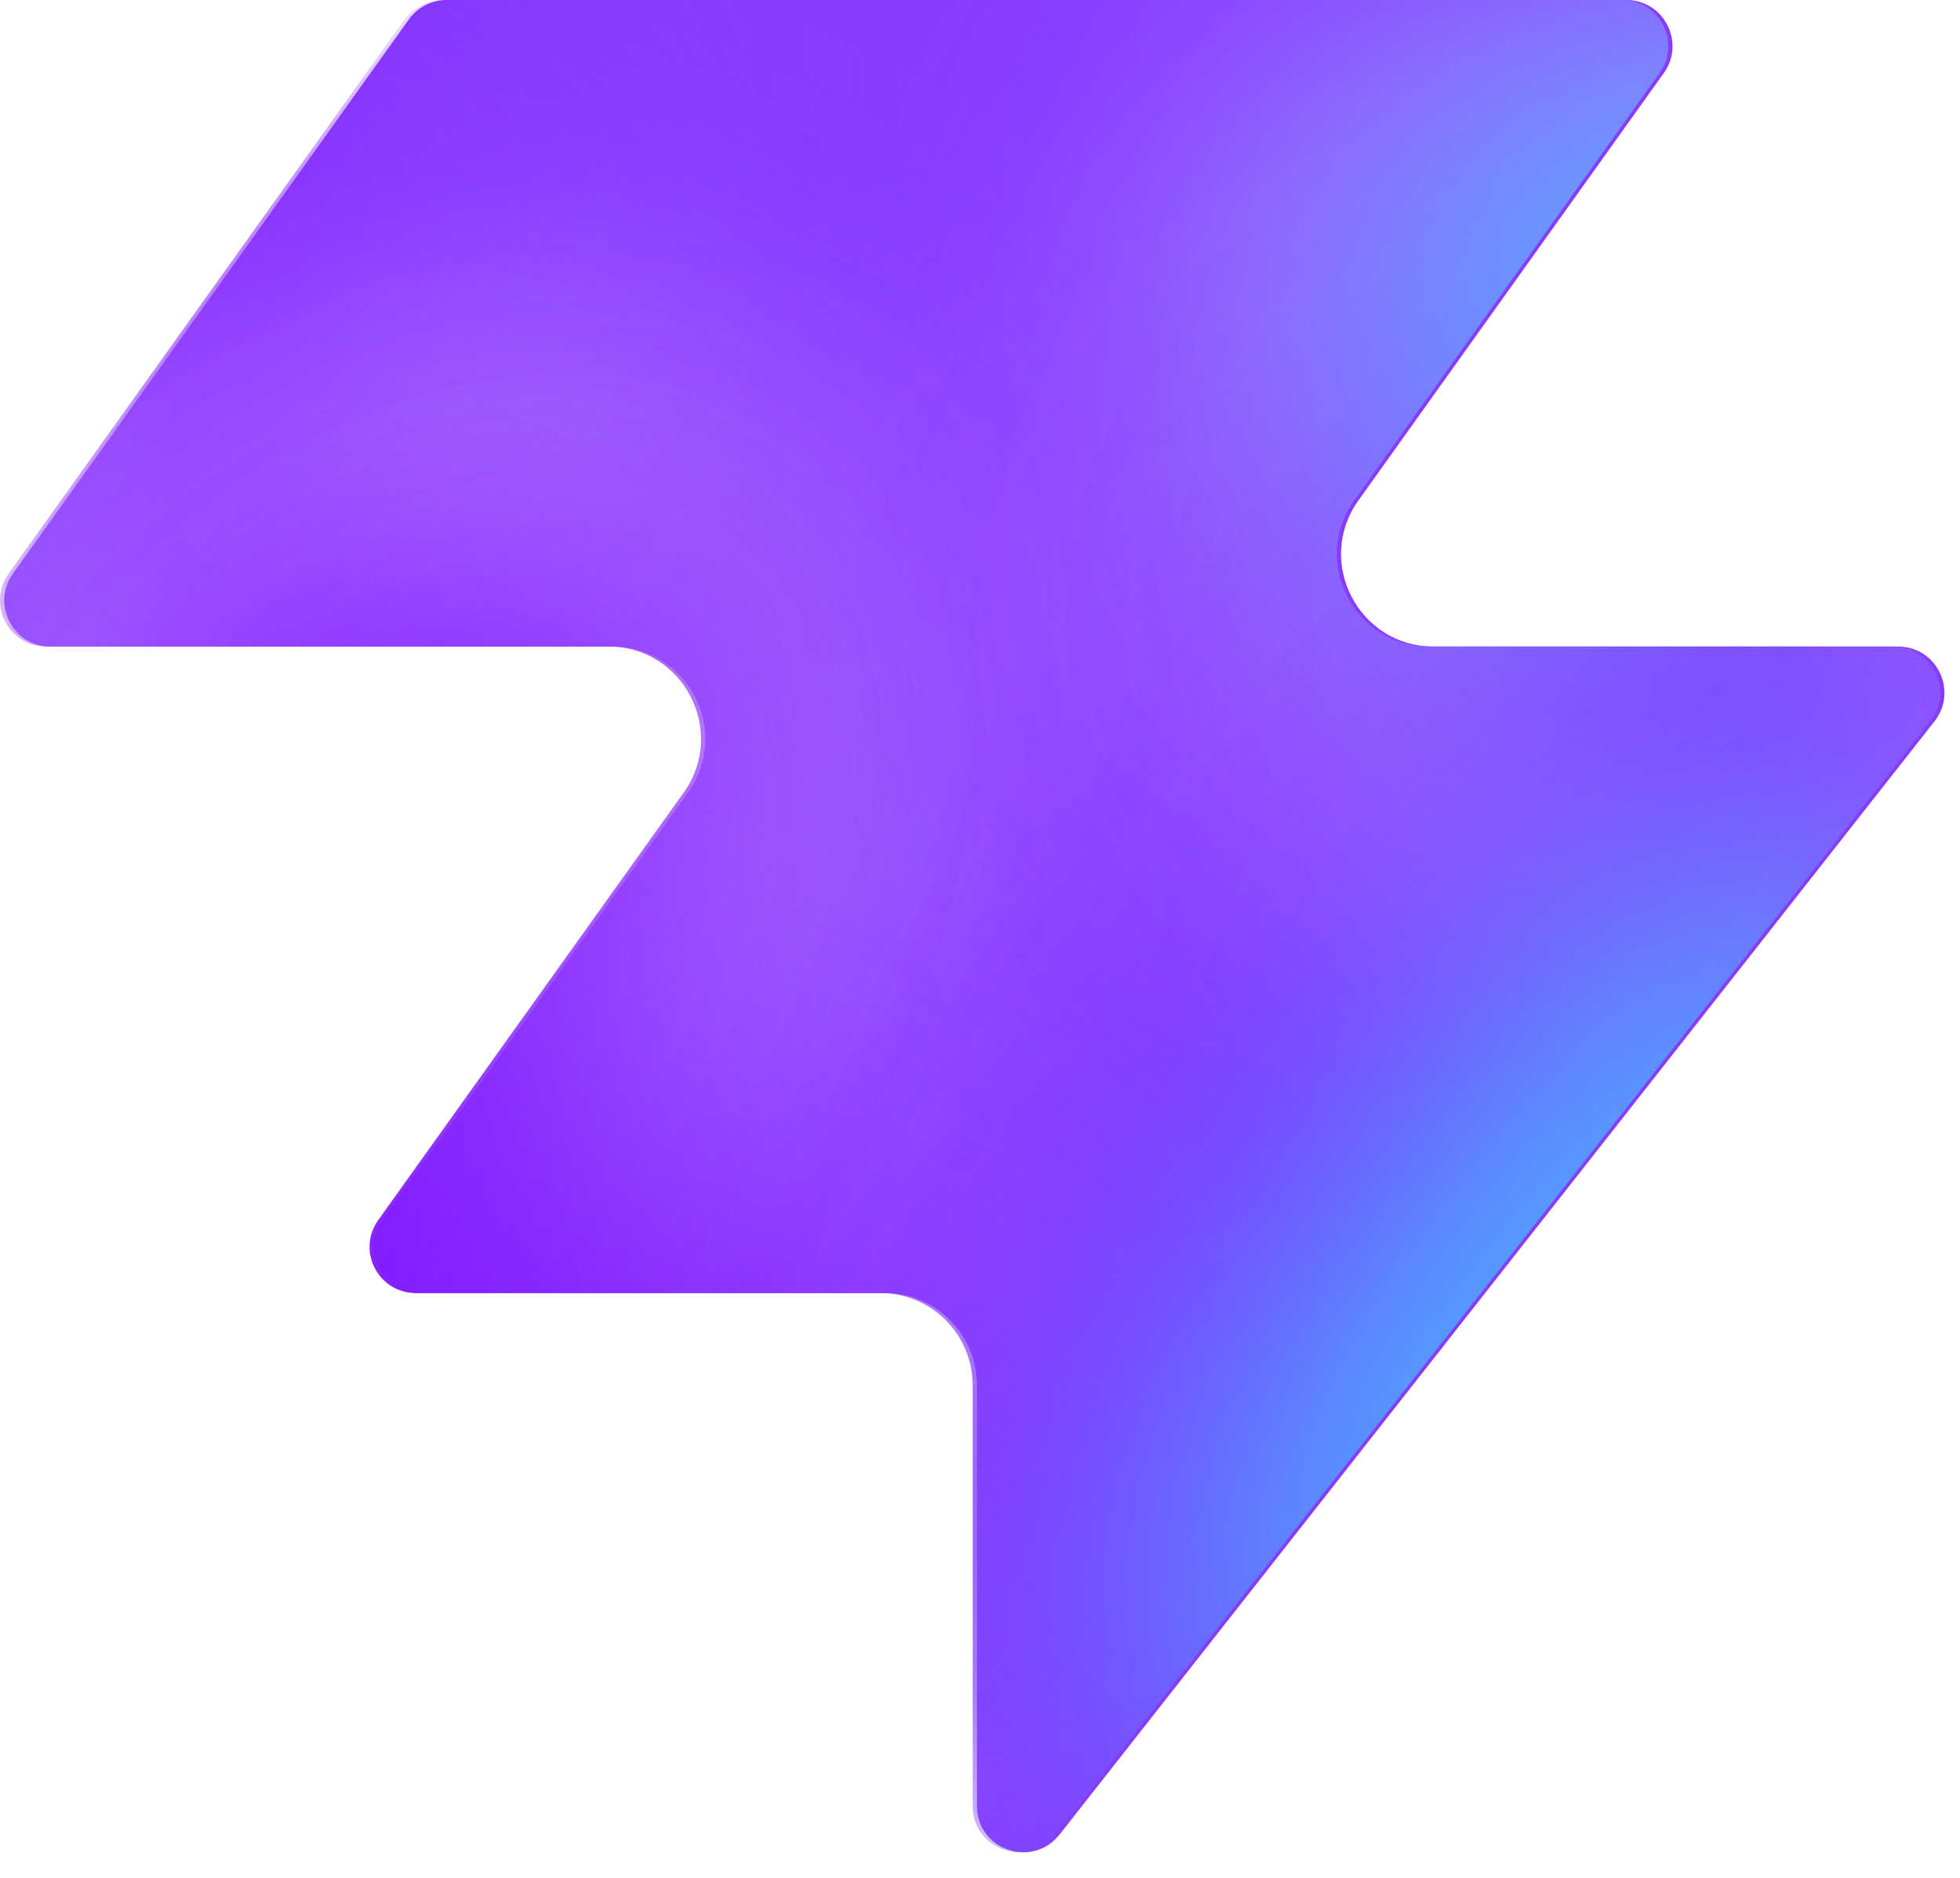
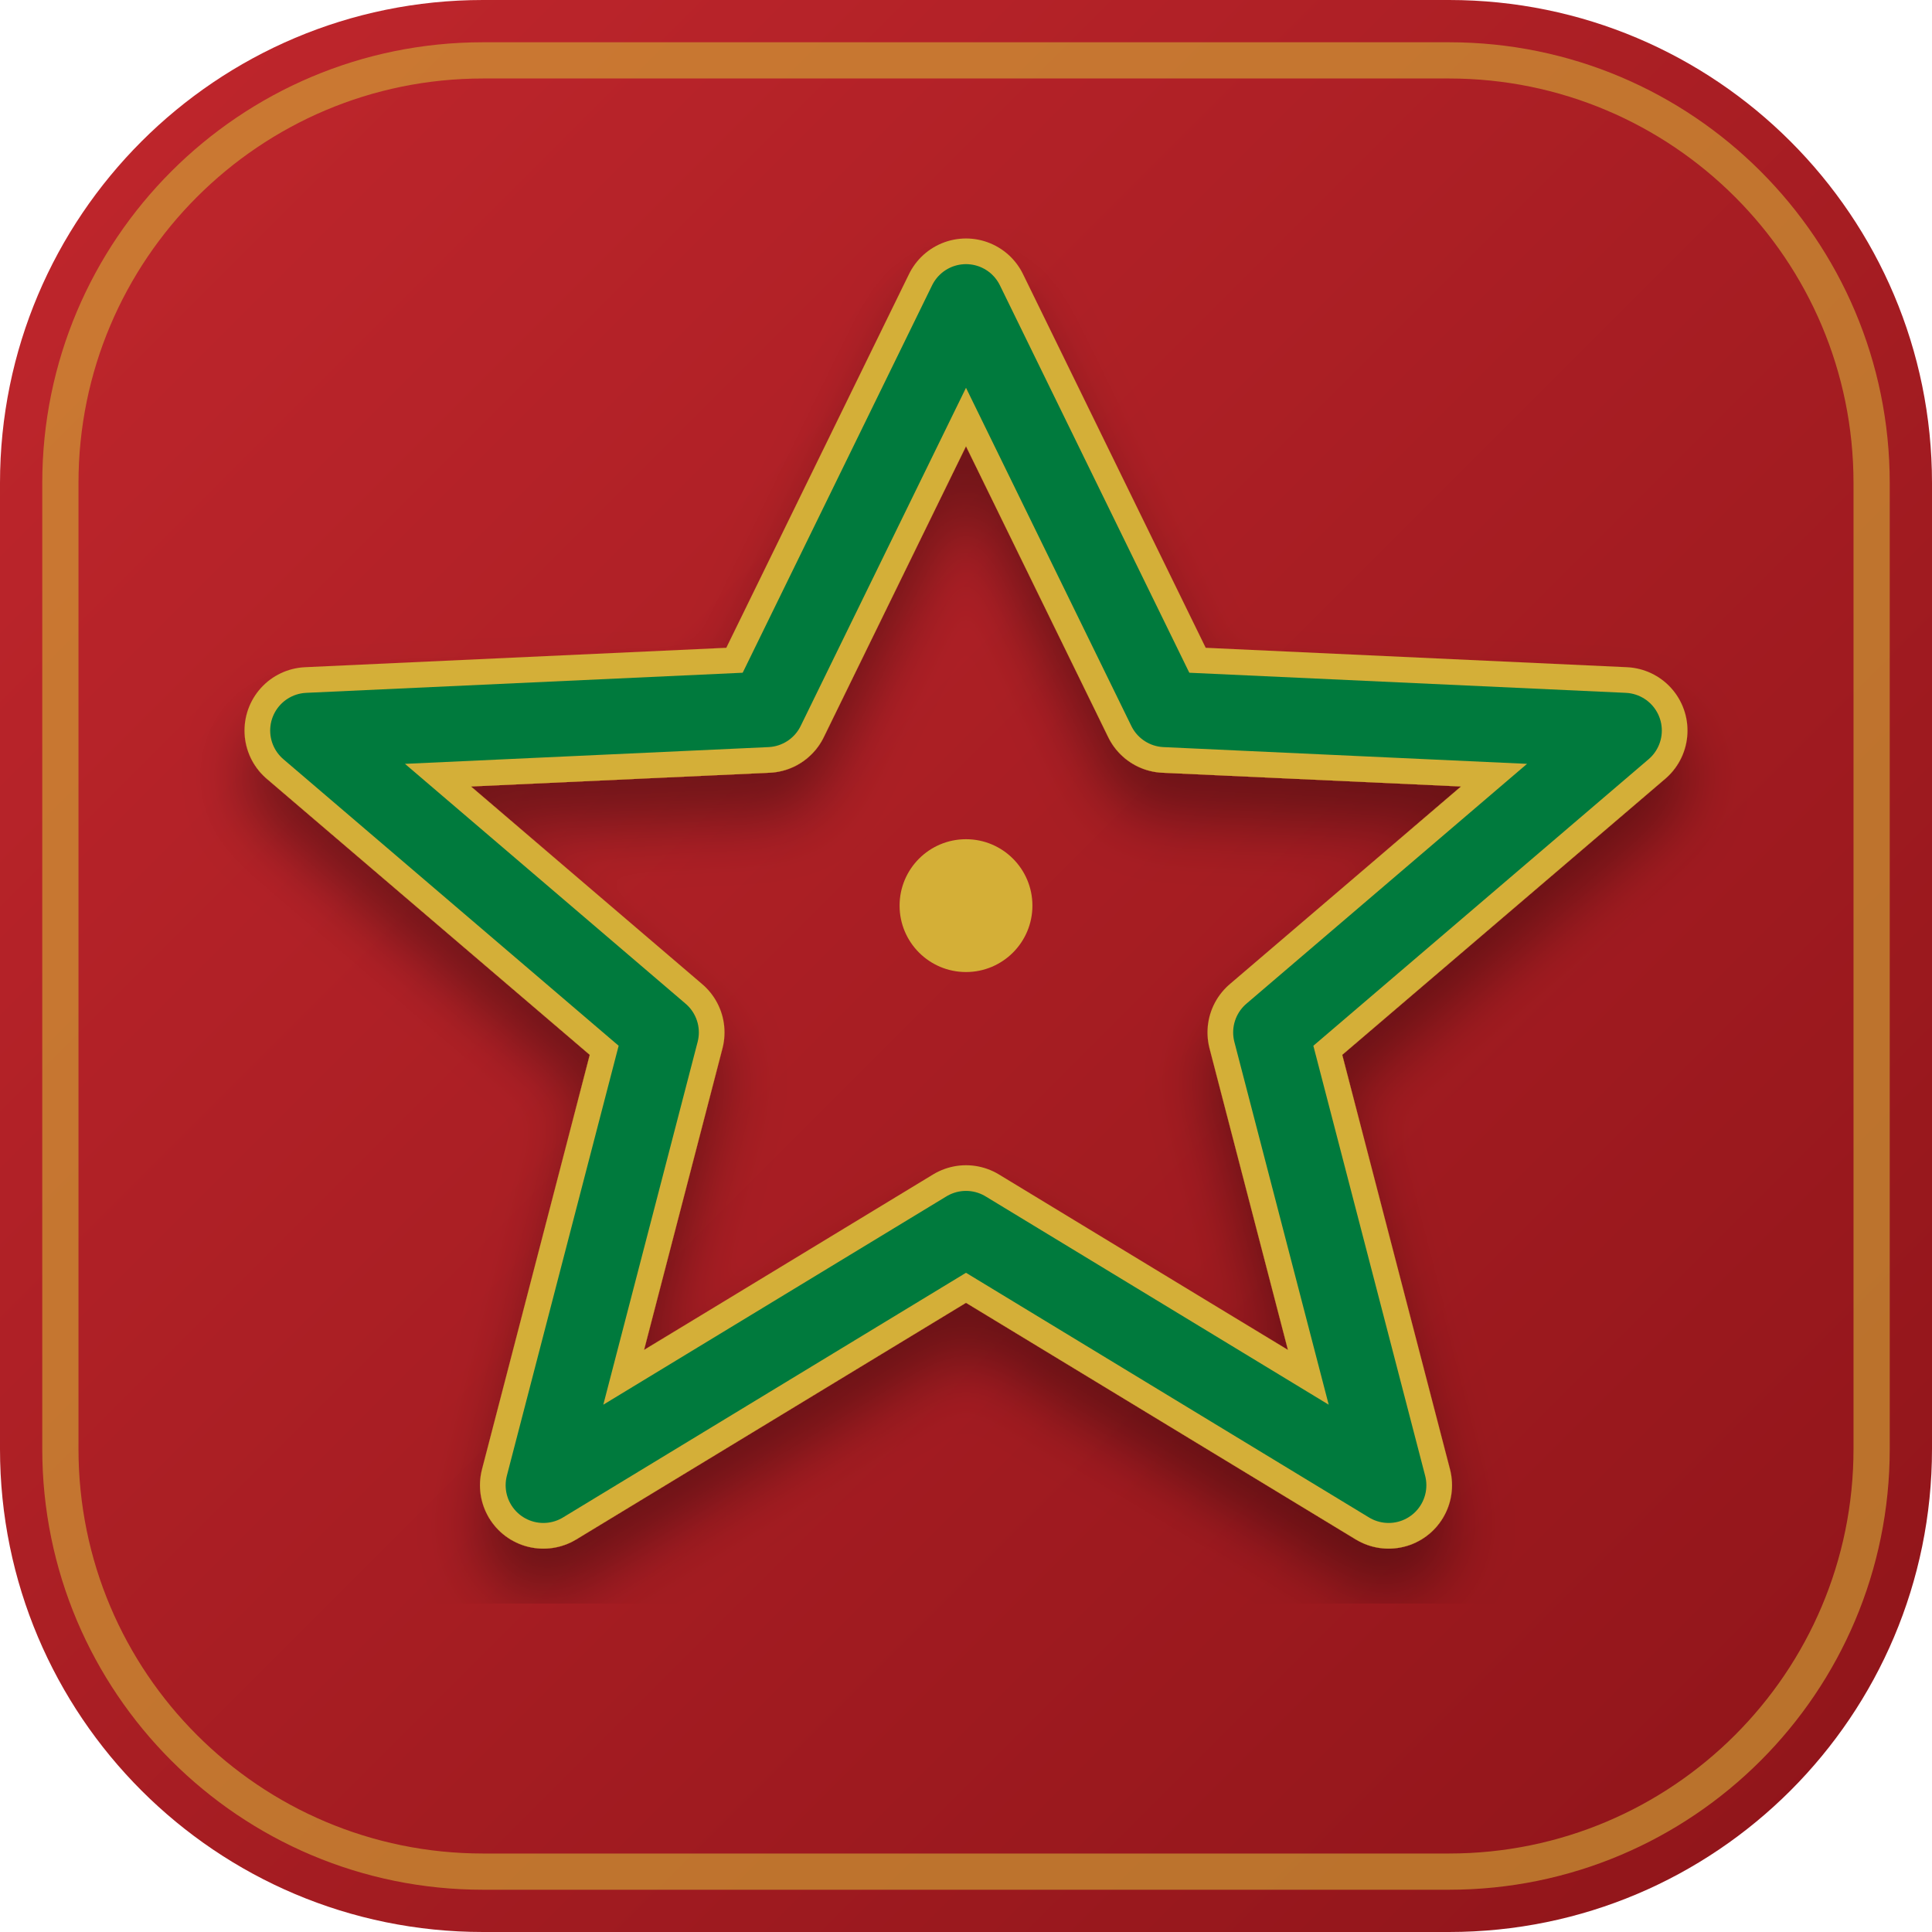
- <svg xmlns="http://www.w3.org/2000/svg" width="48" height="46" fill="none" viewBox="0 0 48 46">
-   <path fill="#863bff" d="M25.946 44.938c-.664.845-2.021.375-2.021-.698V33.937a2.26 2.26 0 0 0-2.262-2.262H10.287c-.92 0-1.456-1.04-.92-1.788l7.48-10.471c1.07-1.497 0-3.578-1.842-3.578H1.237c-.92 0-1.456-1.04-.92-1.788L10.013.474c.214-.297.556-.474.92-.474h28.894c.92 0 1.456 1.04.92 1.788l-7.48 10.471c-1.07 1.498 0 3.579 1.842 3.579h11.377c.943 0 1.473 1.088.89 1.83L25.947 44.94z" style="fill:#863bff;fill:color(display-p3 .525 .23 1);fill-opacity:1" />
-   <mask id="a" width="48" height="46" x="0" y="0" maskUnits="userSpaceOnUse" style="mask-type:alpha">
-     <path fill="#000" d="M25.842 44.938c-.664.844-2.021.375-2.021-.698V33.937a2.26 2.26 0 0 0-2.262-2.262H10.183c-.92 0-1.456-1.04-.92-1.788l7.48-10.471c1.07-1.498 0-3.579-1.842-3.579H1.133c-.92 0-1.456-1.04-.92-1.787L9.91.473c.214-.297.556-.474.92-.474h28.894c.92 0 1.456 1.04.92 1.788l-7.48 10.471c-1.07 1.498 0 3.578 1.842 3.578h11.377c.943 0 1.473 1.088.89 1.832L25.843 44.94z" style="fill:#000;fill-opacity:1" />
-   </mask>
-   <g mask="url(#a)">
-     <g filter="url(#b)">
-       <ellipse cx="5.508" cy="14.704" fill="#ede6ff" rx="5.508" ry="14.704" style="fill:#ede6ff;fill:color(display-p3 .927 .903 1);fill-opacity:1" transform="matrix(.00324 1 1 -.00324 -4.47 31.516)" />
-     </g>
-     <g filter="url(#c)">
-       <ellipse cx="10.399" cy="29.851" fill="#ede6ff" rx="10.399" ry="29.851" style="fill:#ede6ff;fill:color(display-p3 .927 .903 1);fill-opacity:1" transform="matrix(.00324 1 1 -.00324 -39.328 7.883)" />
-     </g>
-     <g filter="url(#d)">
-       <ellipse cx="5.508" cy="30.487" fill="#7e14ff" rx="5.508" ry="30.487" style="fill:#7e14ff;fill:color(display-p3 .492 .077 1);fill-opacity:1" transform="rotate(89.814 -25.913 -14.639)scale(1 -1)" />
-     </g>
-     <g filter="url(#e)">
-       <ellipse cx="5.508" cy="30.599" fill="#7e14ff" rx="5.508" ry="30.599" style="fill:#7e14ff;fill:color(display-p3 .492 .077 1);fill-opacity:1" transform="rotate(89.814 -32.644 -3.334)scale(1 -1)" />
-     </g>
-     <g filter="url(#f)">
-       <ellipse cx="5.508" cy="30.599" fill="#7e14ff" rx="5.508" ry="30.599" style="fill:#7e14ff;fill:color(display-p3 .492 .077 1);fill-opacity:1" transform="matrix(.00324 1 1 -.00324 -34.34 30.47)" />
-     </g>
-     <g filter="url(#g)">
-       <ellipse cx="14.072" cy="22.078" fill="#ede6ff" rx="14.072" ry="22.078" style="fill:#ede6ff;fill:color(display-p3 .927 .903 1);fill-opacity:1" transform="rotate(93.35 24.506 48.493)scale(-1 1)" />
-     </g>
-     <g filter="url(#h)">
-       <ellipse cx="3.47" cy="21.501" fill="#7e14ff" rx="3.47" ry="21.501" style="fill:#7e14ff;fill:color(display-p3 .492 .077 1);fill-opacity:1" transform="rotate(89.009 28.708 47.59)scale(-1 1)" />
-     </g>
-     <g filter="url(#i)">
-       <ellipse cx="3.47" cy="21.501" fill="#7e14ff" rx="3.47" ry="21.501" style="fill:#7e14ff;fill:color(display-p3 .492 .077 1);fill-opacity:1" transform="rotate(89.009 28.708 47.59)scale(-1 1)" />
-     </g>
-     <g filter="url(#j)">
-       <ellipse cx=".387" cy="8.972" fill="#7e14ff" rx="4.407" ry="29.108" style="fill:#7e14ff;fill:color(display-p3 .492 .077 1);fill-opacity:1" transform="rotate(39.51 .387 8.972)" />
-     </g>
-     <g filter="url(#k)">
-       <ellipse cx="47.523" cy="-6.092" fill="#7e14ff" rx="4.407" ry="29.108" style="fill:#7e14ff;fill:color(display-p3 .492 .077 1);fill-opacity:1" transform="rotate(37.892 47.523 -6.092)" />
-     </g>
-     <g filter="url(#l)">
-       <ellipse cx="41.412" cy="6.333" fill="#47bfff" rx="5.971" ry="9.665" style="fill:#47bfff;fill:color(display-p3 .28 .748 1);fill-opacity:1" transform="rotate(37.892 41.412 6.333)" />
-     </g>
-     <g filter="url(#m)">
-       <ellipse cx="-1.879" cy="38.332" fill="#7e14ff" rx="4.407" ry="29.108" style="fill:#7e14ff;fill:color(display-p3 .492 .077 1);fill-opacity:1" transform="rotate(37.892 -1.88 38.332)" />
-     </g>
-     <g filter="url(#n)">
-       <ellipse cx="-1.879" cy="38.332" fill="#7e14ff" rx="4.407" ry="29.108" style="fill:#7e14ff;fill:color(display-p3 .492 .077 1);fill-opacity:1" transform="rotate(37.892 -1.88 38.332)" />
-     </g>
-     <g filter="url(#o)">
-       <ellipse cx="35.651" cy="29.907" fill="#7e14ff" rx="4.407" ry="29.108" style="fill:#7e14ff;fill:color(display-p3 .492 .077 1);fill-opacity:1" transform="rotate(37.892 35.651 29.907)" />
-     </g>
-     <g filter="url(#p)">
-       <ellipse cx="38.418" cy="32.4" fill="#47bfff" rx="5.971" ry="15.297" style="fill:#47bfff;fill:color(display-p3 .28 .748 1);fill-opacity:1" transform="rotate(37.892 38.418 32.4)" />
-     </g>
-   </g>
+ <svg xmlns="http://www.w3.org/2000/svg" viewBox="0 0 64 64" width="64" height="64">
  <defs>
-     <filter id="b" width="60.045" height="41.654" x="-19.77" y="16.149" color-interpolation-filters="sRGB" filterUnits="userSpaceOnUse">
-       <feFlood flood-opacity="0" result="BackgroundImageFix" />
-       <feBlend in="SourceGraphic" in2="BackgroundImageFix" result="shape" />
-       <feGaussianBlur result="effect1_foregroundBlur_2002_17158" stdDeviation="7.659" />
-     </filter>
-     <filter id="c" width="90.34" height="51.437" x="-54.613" y="-7.533" color-interpolation-filters="sRGB" filterUnits="userSpaceOnUse">
-       <feFlood flood-opacity="0" result="BackgroundImageFix" />
-       <feBlend in="SourceGraphic" in2="BackgroundImageFix" result="shape" />
-       <feGaussianBlur result="effect1_foregroundBlur_2002_17158" stdDeviation="7.659" />
-     </filter>
-     <filter id="d" width="79.355" height="29.4" x="-49.64" y="2.03" color-interpolation-filters="sRGB" filterUnits="userSpaceOnUse">
-       <feFlood flood-opacity="0" result="BackgroundImageFix" />
-       <feBlend in="SourceGraphic" in2="BackgroundImageFix" result="shape" />
-       <feGaussianBlur result="effect1_foregroundBlur_2002_17158" stdDeviation="4.596" />
-     </filter>
-     <filter id="e" width="79.579" height="29.4" x="-45.045" y="20.029" color-interpolation-filters="sRGB" filterUnits="userSpaceOnUse">
-       <feFlood flood-opacity="0" result="BackgroundImageFix" />
-       <feBlend in="SourceGraphic" in2="BackgroundImageFix" result="shape" />
-       <feGaussianBlur result="effect1_foregroundBlur_2002_17158" stdDeviation="4.596" />
-     </filter>
-     <filter id="f" width="79.579" height="29.4" x="-43.513" y="21.178" color-interpolation-filters="sRGB" filterUnits="userSpaceOnUse">
-       <feFlood flood-opacity="0" result="BackgroundImageFix" />
-       <feBlend in="SourceGraphic" in2="BackgroundImageFix" result="shape" />
-       <feGaussianBlur result="effect1_foregroundBlur_2002_17158" stdDeviation="4.596" />
-     </filter>
-     <filter id="g" width="74.749" height="58.852" x="15.756" y="-17.901" color-interpolation-filters="sRGB" filterUnits="userSpaceOnUse">
-       <feFlood flood-opacity="0" result="BackgroundImageFix" />
-       <feBlend in="SourceGraphic" in2="BackgroundImageFix" result="shape" />
-       <feGaussianBlur result="effect1_foregroundBlur_2002_17158" stdDeviation="7.659" />
-     </filter>
-     <filter id="h" width="61.377" height="25.362" x="23.548" y="2.284" color-interpolation-filters="sRGB" filterUnits="userSpaceOnUse">
-       <feFlood flood-opacity="0" result="BackgroundImageFix" />
-       <feBlend in="SourceGraphic" in2="BackgroundImageFix" result="shape" />
-       <feGaussianBlur result="effect1_foregroundBlur_2002_17158" stdDeviation="4.596" />
-     </filter>
-     <filter id="i" width="61.377" height="25.362" x="23.548" y="2.284" color-interpolation-filters="sRGB" filterUnits="userSpaceOnUse">
-       <feFlood flood-opacity="0" result="BackgroundImageFix" />
-       <feBlend in="SourceGraphic" in2="BackgroundImageFix" result="shape" />
-       <feGaussianBlur result="effect1_foregroundBlur_2002_17158" stdDeviation="4.596" />
-     </filter>
-     <filter id="j" width="56.045" height="63.649" x="-27.636" y="-22.853" color-interpolation-filters="sRGB" filterUnits="userSpaceOnUse">
-       <feFlood flood-opacity="0" result="BackgroundImageFix" />
-       <feBlend in="SourceGraphic" in2="BackgroundImageFix" result="shape" />
-       <feGaussianBlur result="effect1_foregroundBlur_2002_17158" stdDeviation="4.596" />
-     </filter>
-     <filter id="k" width="54.814" height="64.646" x="20.116" y="-38.415" color-interpolation-filters="sRGB" filterUnits="userSpaceOnUse">
-       <feFlood flood-opacity="0" result="BackgroundImageFix" />
-       <feBlend in="SourceGraphic" in2="BackgroundImageFix" result="shape" />
-       <feGaussianBlur result="effect1_foregroundBlur_2002_17158" stdDeviation="4.596" />
-     </filter>
-     <filter id="l" width="33.541" height="35.313" x="24.641" y="-11.323" color-interpolation-filters="sRGB" filterUnits="userSpaceOnUse">
-       <feFlood flood-opacity="0" result="BackgroundImageFix" />
-       <feBlend in="SourceGraphic" in2="BackgroundImageFix" result="shape" />
-       <feGaussianBlur result="effect1_foregroundBlur_2002_17158" stdDeviation="4.596" />
-     </filter>
-     <filter id="m" width="54.814" height="64.646" x="-29.286" y="6.009" color-interpolation-filters="sRGB" filterUnits="userSpaceOnUse">
-       <feFlood flood-opacity="0" result="BackgroundImageFix" />
-       <feBlend in="SourceGraphic" in2="BackgroundImageFix" result="shape" />
-       <feGaussianBlur result="effect1_foregroundBlur_2002_17158" stdDeviation="4.596" />
-     </filter>
-     <filter id="n" width="54.814" height="64.646" x="-29.286" y="6.009" color-interpolation-filters="sRGB" filterUnits="userSpaceOnUse">
-       <feFlood flood-opacity="0" result="BackgroundImageFix" />
-       <feBlend in="SourceGraphic" in2="BackgroundImageFix" result="shape" />
-       <feGaussianBlur result="effect1_foregroundBlur_2002_17158" stdDeviation="4.596" />
-     </filter>
-     <filter id="o" width="54.814" height="64.646" x="8.244" y="-2.416" color-interpolation-filters="sRGB" filterUnits="userSpaceOnUse">
-       <feFlood flood-opacity="0" result="BackgroundImageFix" />
-       <feBlend in="SourceGraphic" in2="BackgroundImageFix" result="shape" />
-       <feGaussianBlur result="effect1_foregroundBlur_2002_17158" stdDeviation="4.596" />
-     </filter>
-     <filter id="p" width="39.409" height="43.623" x="18.713" y="10.588" color-interpolation-filters="sRGB" filterUnits="userSpaceOnUse">
-       <feFlood flood-opacity="0" result="BackgroundImageFix" />
-       <feBlend in="SourceGraphic" in2="BackgroundImageFix" result="shape" />
-       <feGaussianBlur result="effect1_foregroundBlur_2002_17158" stdDeviation="4.596" />
+     <linearGradient id="bgGrad" x1="0%" y1="0%" x2="100%" y2="100%">
+       <stop offset="0%" stop-color="#C1272D" />
+       <stop offset="100%" stop-color="#8E1419" />
+     </linearGradient>
+     <filter id="shadow" x="-10%" y="-10%" width="120%" height="120%">
+       <feDropShadow dx="0" dy="1.5" stdDeviation="1" flood-color="#000" flood-opacity="0.35" />
    </filter>
  </defs>
+   <rect width="64" height="64" rx="16" fill="url(#bgGrad)" />
+   <rect x="2" y="2" width="60" height="60" rx="14" fill="none" stroke="#D4AF37" stroke-width="1.2" stroke-opacity="0.6" />
+   <g filter="url(#shadow)">
+     <polygon points="32,10 38.6,23.5 53.8,24.2 42.1,34.2 46,49.2 32,40.7 18,49.2 21.9,34.2 10.2,24.2 25.4,23.5" fill="none" stroke="#D4AF37" stroke-width="4.2" stroke-linejoin="round" stroke-linecap="round" />
+     <polygon points="32,10 38.6,23.5 53.8,24.2 42.1,34.2 46,49.2 32,40.7 18,49.2 21.9,34.2 10.2,24.2 25.4,23.5" fill="none" stroke="#007A3D" stroke-width="2.5" stroke-linejoin="round" stroke-linecap="round" />
+   </g>
+   <circle cx="32" cy="30" r="2.2" fill="#D4AF37" />
</svg>
